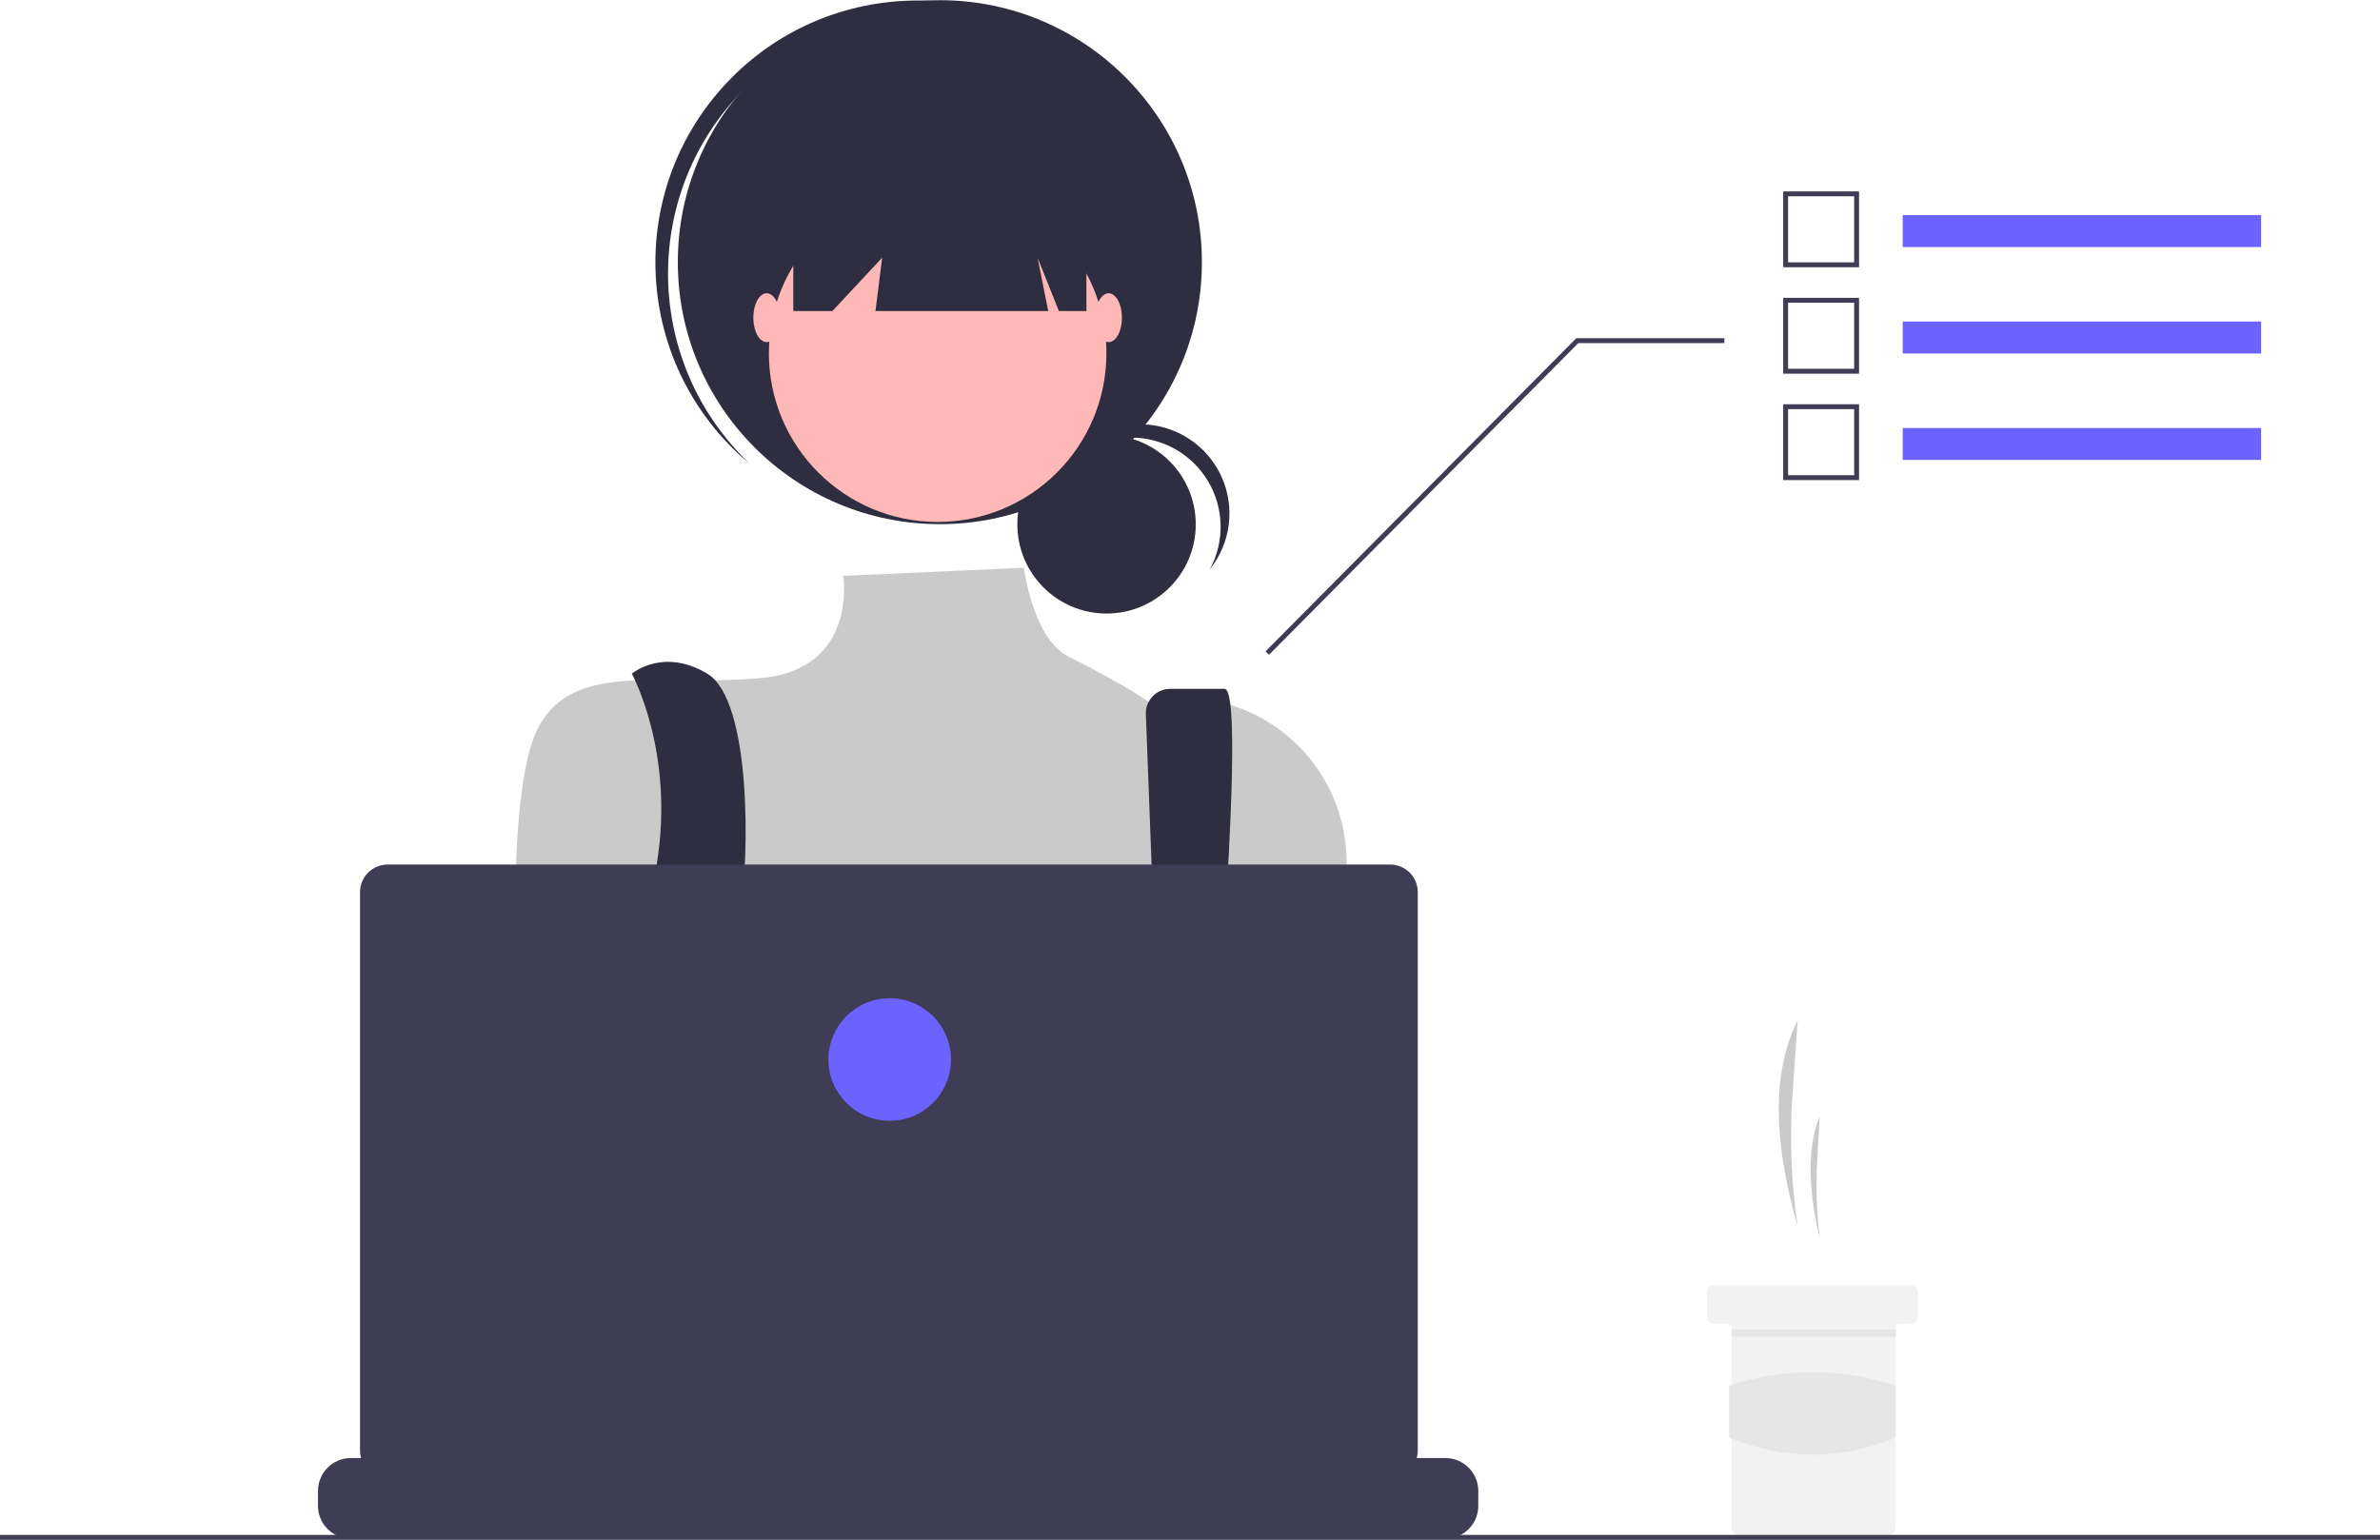
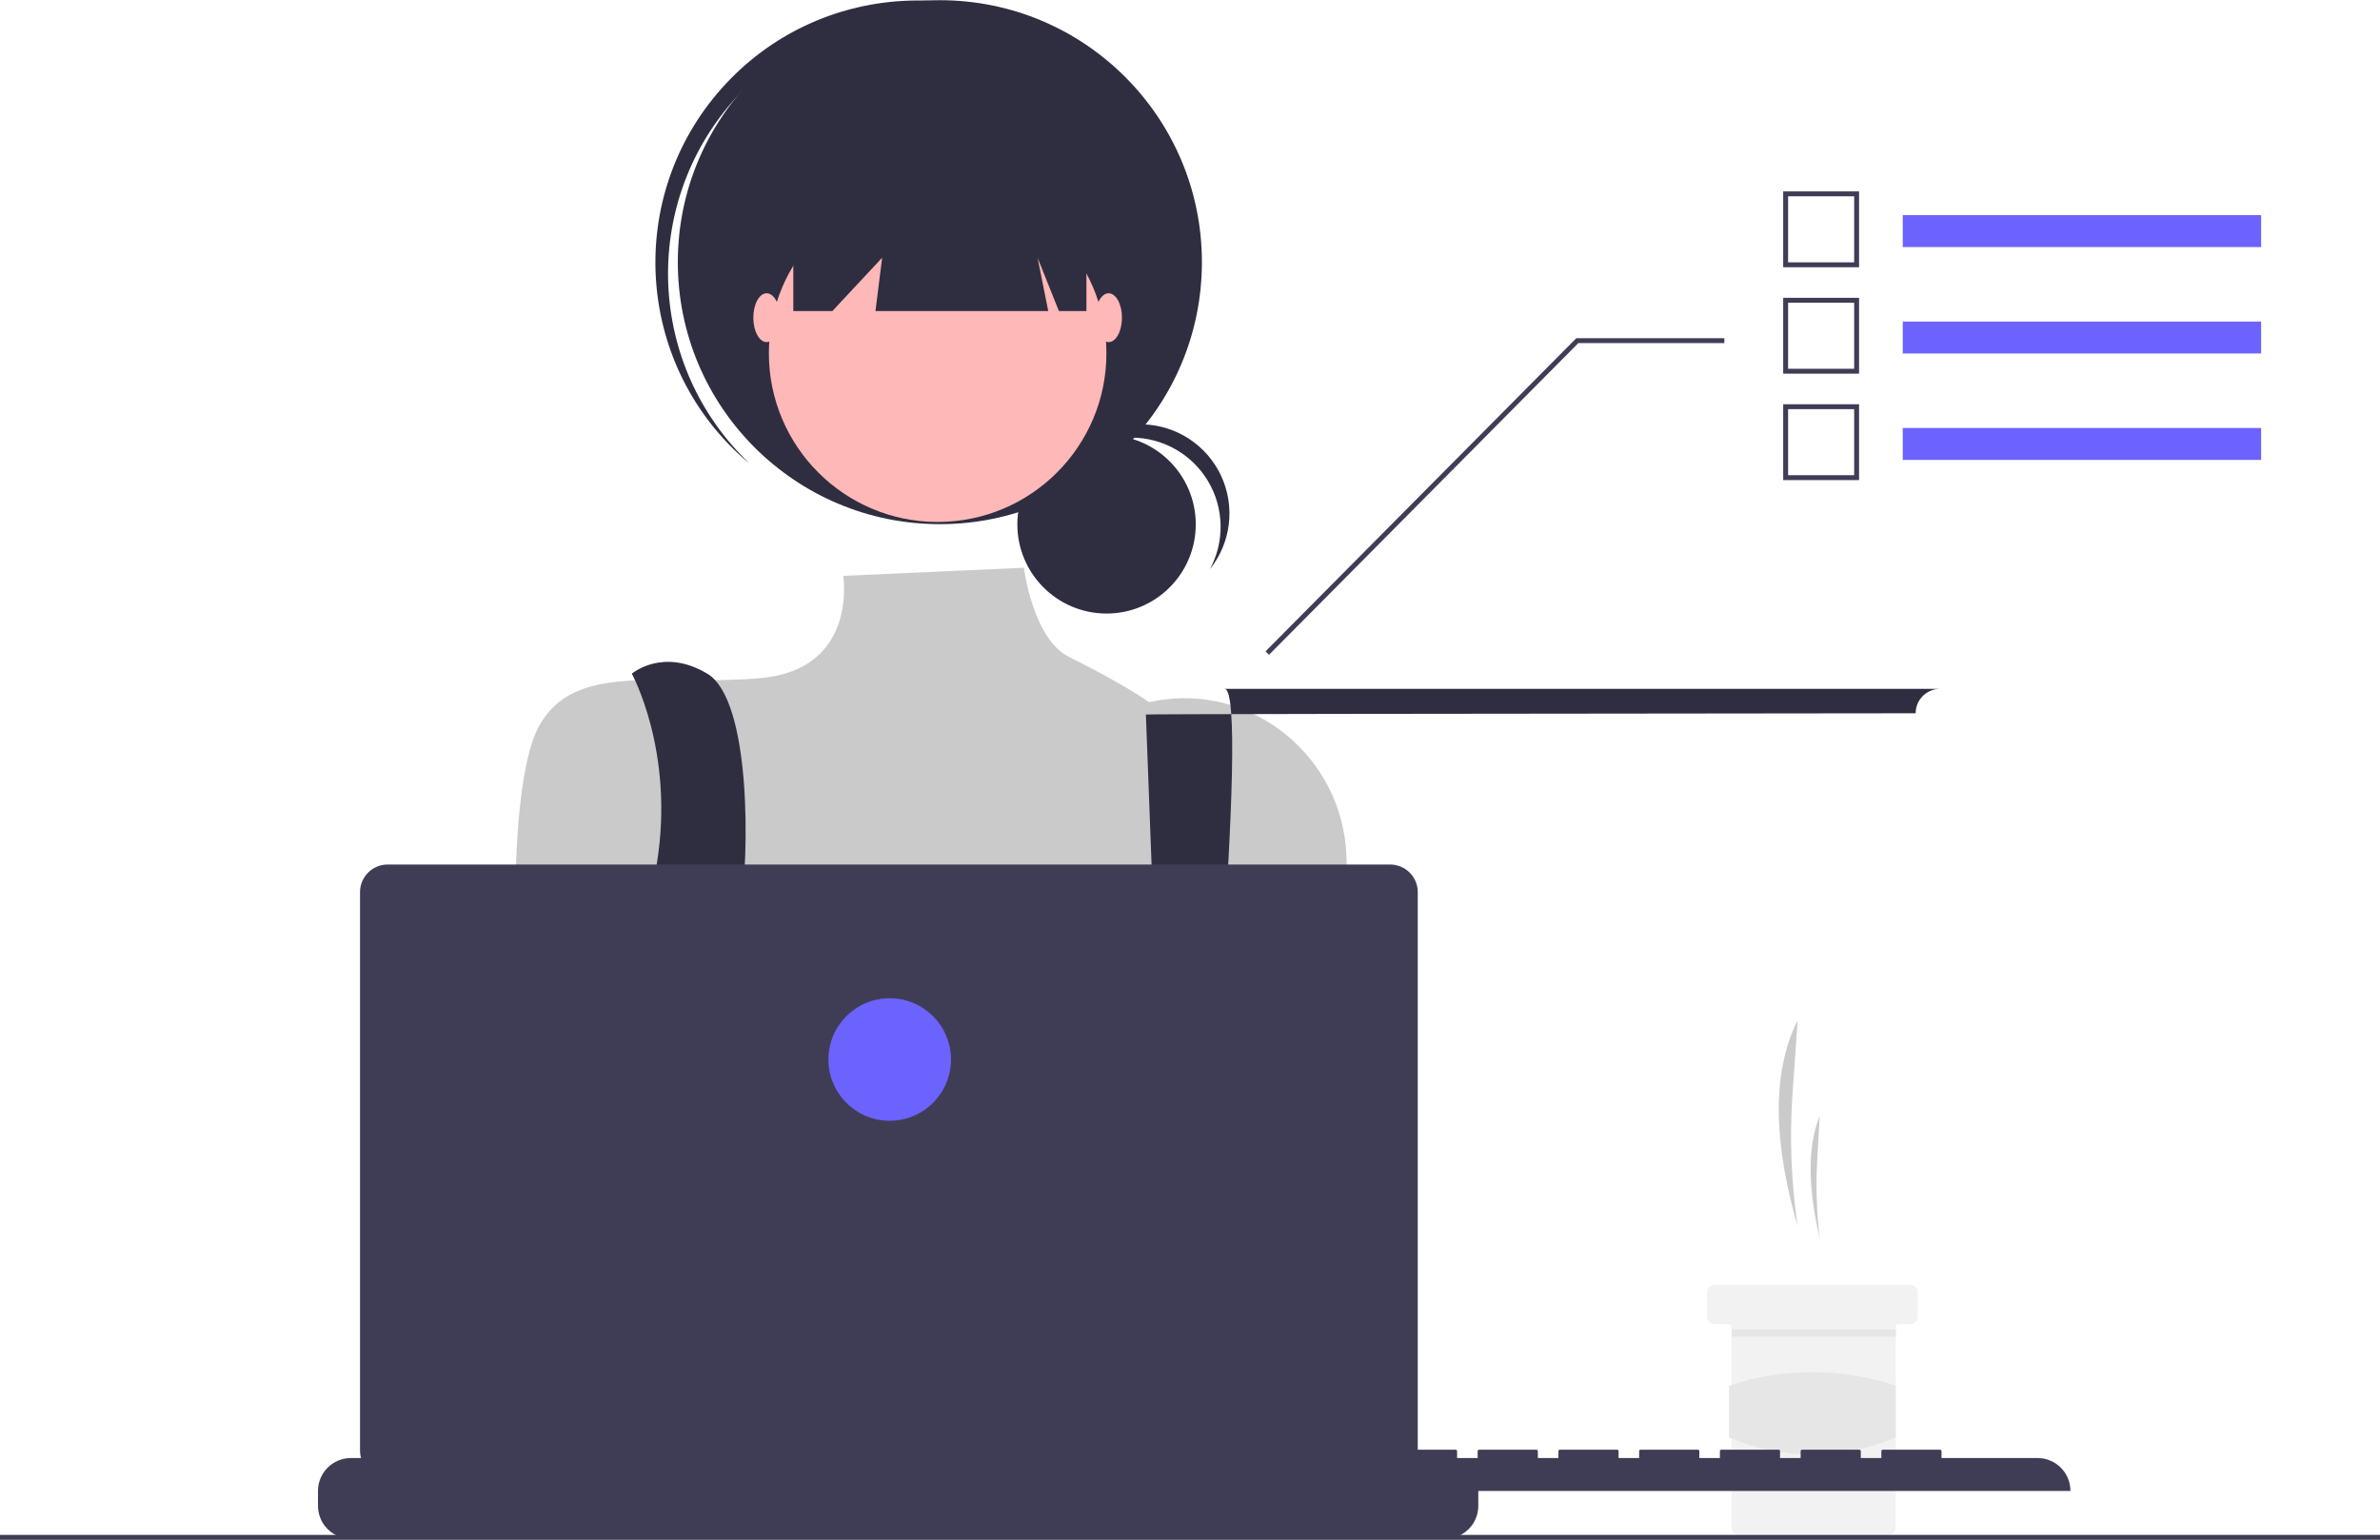
<svg xmlns="http://www.w3.org/2000/svg" data-name="Layer 1" width="971.052" height="628.381" viewBox="0 0 971.052 628.381">
  <path d="M847.931,636.215h0a249.626,249.626,0,0,1-2.095-54.111l2.095-29.889h0c-11.542,22.966-8.933,53.192,0,84Z" transform="translate(-114.4741 -135.8093)" fill="#cacaca" />
  <path d="M856.931,641.215h0a183.497,183.497,0,0,1-1.008-32.209l1.008-17.791h0C851.378,604.885,852.633,622.877,856.931,641.215Z" transform="translate(-114.4741 -135.8093)" fill="#cacaca" />
  <path d="M896.936,663.217v10a3.016,3.016,0,0,1-3,3h-5a.996.996,0,0,0-1,1v82a3.016,3.016,0,0,1-3,3h-61a3.002,3.002,0,0,1-3-3v-82a1.003,1.003,0,0,0-1-1h-6a3.002,3.002,0,0,1-3-3v-10a2.996,2.996,0,0,1,3-3h80A3.009,3.009,0,0,1,896.936,663.217Z" transform="translate(-114.4741 -135.8093)" fill="#f2f2f2" />
  <rect x="706.552" y="542.508" width="67" height="3" fill="#e6e6e6" />
  <path d="M887.936,722.462c-22.42,9.278-45.084,9.38-68,0V701.327a106.79,106.79,0,0,1,68,0Z" transform="translate(-114.4741 -135.8093)" fill="#e6e6e6" />
  <circle cx="451.481" cy="213.985" r="36.396" fill="#2f2e41" />
  <path d="M576.095,314.401a36.401,36.401,0,0,1,32.039,53.669,36.387,36.387,0,1,0-60.454-39.982A36.306,36.306,0,0,1,576.095,314.401Z" transform="translate(-114.4741 -135.8093)" fill="#2f2e41" />
  <circle cx="383.471" cy="106.996" r="106.912" fill="#2f2e41" />
  <path d="M414.036,176.471A106.893,106.893,0,0,1,562.203,165.261c-.874-.831-1.739-1.669-2.648-2.476a106.913,106.913,0,0,0-142.066,159.807c.908.808,1.842,1.568,2.77,2.339A106.893,106.893,0,0,1,414.036,176.471Z" transform="translate(-114.4741 -135.8093)" fill="#2f2e41" />
  <circle cx="382.565" cy="144.143" r="68.859" fill="#ffb8b8" />
  <path d="M532.214,367.505l-73.688,3.313s6.15,38.108-33.715,41.732-76.107-7.248-90.604,19.933-8.248,123.966-8.248,123.966,27.181,97.852,48.926,112.349,212.013-5.436,212.013-5.436L666.526,562.817l-2.697-77.54c-1.408-40.491-38.377-70.892-78.194-63.398q-1.173.221-2.362.475s-8.747-6.538-32.747-18.538C535.849,396.479,532.214,367.505,532.214,367.505Z" transform="translate(-114.4741 -135.8093)" fill="#cacaca" />
  <path d="M372.26,410.738s17.514,31.778,10.266,77.08,23.164,141.114,23.164,141.114l21.745-5.436s-14.497-94.228-10.872-115.973,4.624-85.913-13.497-96.785S372.26,410.738,372.26,410.738Z" transform="translate(-114.4741 -135.8093)" fill="#2f2e41" />
-   <path d="M581.999,427.4l7.617,200.626,14.497,9.06s20.839-220.167,9.966-220.167H591.956a9.97,9.97,0,0,0-9.97,9.97Q581.986,427.145,581.999,427.4Z" transform="translate(-114.4741 -135.8093)" fill="#2f2e41" />
+   <path d="M581.999,427.4l7.617,200.626,14.497,9.06s20.839-220.167,9.966-220.167h291.956a9.97,9.97,0,0,0-9.97,9.97Q581.986,427.145,581.999,427.4Z" transform="translate(-114.4741 -135.8093)" fill="#2f2e41" />
  <circle cx="301.182" cy="479.532" r="9.06" fill="#6c63ff" />
  <circle cx="482.39" cy="488.592" r="9.06" fill="#6c63ff" />
  <polygon points="323.672 58.069 323.672 126.928 339.619 126.928 359.914 105.183 357.196 126.928 427.685 126.928 423.336 105.183 432.034 126.928 443.269 126.928 443.269 58.069 323.672 58.069" fill="#2f2e41" />
  <ellipse cx="312.8" cy="129.647" rx="5.436" ry="9.966" fill="#ffb8b8" />
  <ellipse cx="452.329" cy="129.647" rx="5.436" ry="9.966" fill="#ffb8b8" />
-   <path d="M717.626,744.255v6.07a13.34,13.34,0,0,1-.91,4.87,13.683,13.683,0,0,1-.97,2,13.437,13.437,0,0,1-11.55,6.56h-446.55a13.437,13.437,0,0,1-11.55-6.56,13.69,13.69,0,0,1-.97-2,13.341,13.341,0,0,1-.91-4.87v-6.07a13.426,13.426,0,0,1,13.423-13.43h25.747v-2.83a.559.559,0,0,1,.558-.56h13.432a.559.559,0,0,1,.56.558v2.832h8.39v-2.83a.559.559,0,0,1,.558-.56h13.432a.559.559,0,0,1,.56.558v2.832h8.4v-2.83a.559.559,0,0,1,.558-.56h13.432a.559.559,0,0,1,.56.558v2.832h8.39v-2.83a.559.559,0,0,1,.558-.56h13.432a.559.559,0,0,1,.56.558v2.832h8.39v-2.83a.559.559,0,0,1,.558-.56h13.432a.559.559,0,0,1,.56.558v2.832h8.4v-2.83a.559.559,0,0,1,.558-.56h13.432a.559.559,0,0,1,.56.558v2.832h8.39v-2.83a.559.559,0,0,1,.558-.56H526.806a.559.559,0,0,1,.56.558v2.832h8.4v-2.83a.559.559,0,0,1,.558-.56h13.432a.566.566,0,0,1,.56.56v2.83h8.39v-2.83a.559.559,0,0,1,.558-.56h13.432a.559.559,0,0,1,.56.558v2.832h8.39v-2.83a.559.559,0,0,1,.558-.56h13.432a.559.559,0,0,1,.56.558v2.832h8.4v-2.83a.559.559,0,0,1,.558-.56h13.432a.557.557,0,0,1,.55.56v2.83h8.4v-2.83a.559.559,0,0,1,.558-.56h13.432a.559.559,0,0,1,.56.558v2.832h8.39v-2.83a.559.559,0,0,1,.558-.56h13.432a.559.559,0,0,1,.56.558v2.832h39.17a13.426,13.426,0,0,1,13.43,13.423Z" transform="translate(-114.4741 -135.8093)" fill="#3f3d56" />
+   <path d="M717.626,744.255v6.07a13.34,13.34,0,0,1-.91,4.87,13.683,13.683,0,0,1-.97,2,13.437,13.437,0,0,1-11.55,6.56h-446.55a13.437,13.437,0,0,1-11.55-6.56,13.69,13.69,0,0,1-.97-2,13.341,13.341,0,0,1-.91-4.87v-6.07a13.426,13.426,0,0,1,13.423-13.43h25.747v-2.83a.559.559,0,0,1,.558-.56h23.432a.559.559,0,0,1,.56.558v2.832h8.39v-2.83a.559.559,0,0,1,.558-.56h23.432a.559.559,0,0,1,.56.558v2.832h8.4v-2.83a.559.559,0,0,1,.558-.56h23.432a.559.559,0,0,1,.56.558v2.832h8.39v-2.83a.559.559,0,0,1,.558-.56h23.432a.559.559,0,0,1,.56.558v2.832h8.39v-2.83a.559.559,0,0,1,.558-.56h23.432a.559.559,0,0,1,.56.558v2.832h8.4v-2.83a.559.559,0,0,1,.558-.56h23.432a.559.559,0,0,1,.56.558v2.832h8.39v-2.83a.559.559,0,0,1,.558-.56h226.806a.559.559,0,0,1,.56.558v2.832h8.4v-2.83a.559.559,0,0,1,.558-.56h23.432a.566.566,0,0,1,.56.56v2.83h8.39v-2.83a.559.559,0,0,1,.558-.56h23.432a.559.559,0,0,1,.56.558v2.832h8.39v-2.83a.559.559,0,0,1,.558-.56h23.432a.559.559,0,0,1,.56.558v2.832h8.4v-2.83a.559.559,0,0,1,.558-.56h23.432a.557.557,0,0,1,.55.56v2.83h8.4v-2.83a.559.559,0,0,1,.558-.56h23.432a.559.559,0,0,1,.56.558v2.832h8.39v-2.83a.559.559,0,0,1,.558-.56h23.432a.559.559,0,0,1,.56.558v2.832h39.17a13.426,13.426,0,0,1,13.43,13.423Z" transform="translate(-114.4741 -135.8093)" fill="#3f3d56" />
  <rect y="626.381" width="971.052" height="2" fill="#3f3d56" />
  <path d="M681.668,488.621H272.625a11.259,11.259,0,0,0-11.259,11.259V727.791A11.259,11.259,0,0,0,272.625,739.05H681.668a11.259,11.259,0,0,0,11.259-11.259V499.88a11.259,11.259,0,0,0-11.259-11.259Z" transform="translate(-114.4741 -135.8093)" fill="#3f3d56" />
  <circle cx="363" cy="432.381" r="25" fill="#6c63ff" />
  <polygon points="517.763 267.219 643.969 140.016 703.552 140.016 703.552 138.016 643.134 138.016 642.841 138.313 516.341 265.813 517.763 267.219" fill="#3f3d56" />
  <rect x="776.328" y="87.792" width="146.224" height="13.03" fill="#6c63ff" />
  <path d="M872.981,244.87H842.026V213.915H872.981Zm-28.955-2H870.981V215.915H844.026Z" transform="translate(-114.4741 -135.8093)" fill="#3f3d56" />
  <rect x="776.328" y="131.225" width="146.224" height="13.03" fill="#6c63ff" />
  <path d="M872.981,288.303H842.026V257.348H872.981Zm-28.955-2H870.981V259.348H844.026Z" transform="translate(-114.4741 -135.8093)" fill="#3f3d56" />
  <rect x="776.328" y="174.658" width="146.224" height="13.03" fill="#6c63ff" />
  <path d="M872.981,331.736H842.026V300.781H872.981Zm-28.955-2H870.981V302.781H844.026Z" transform="translate(-114.4741 -135.8093)" fill="#3f3d56" />
</svg>
